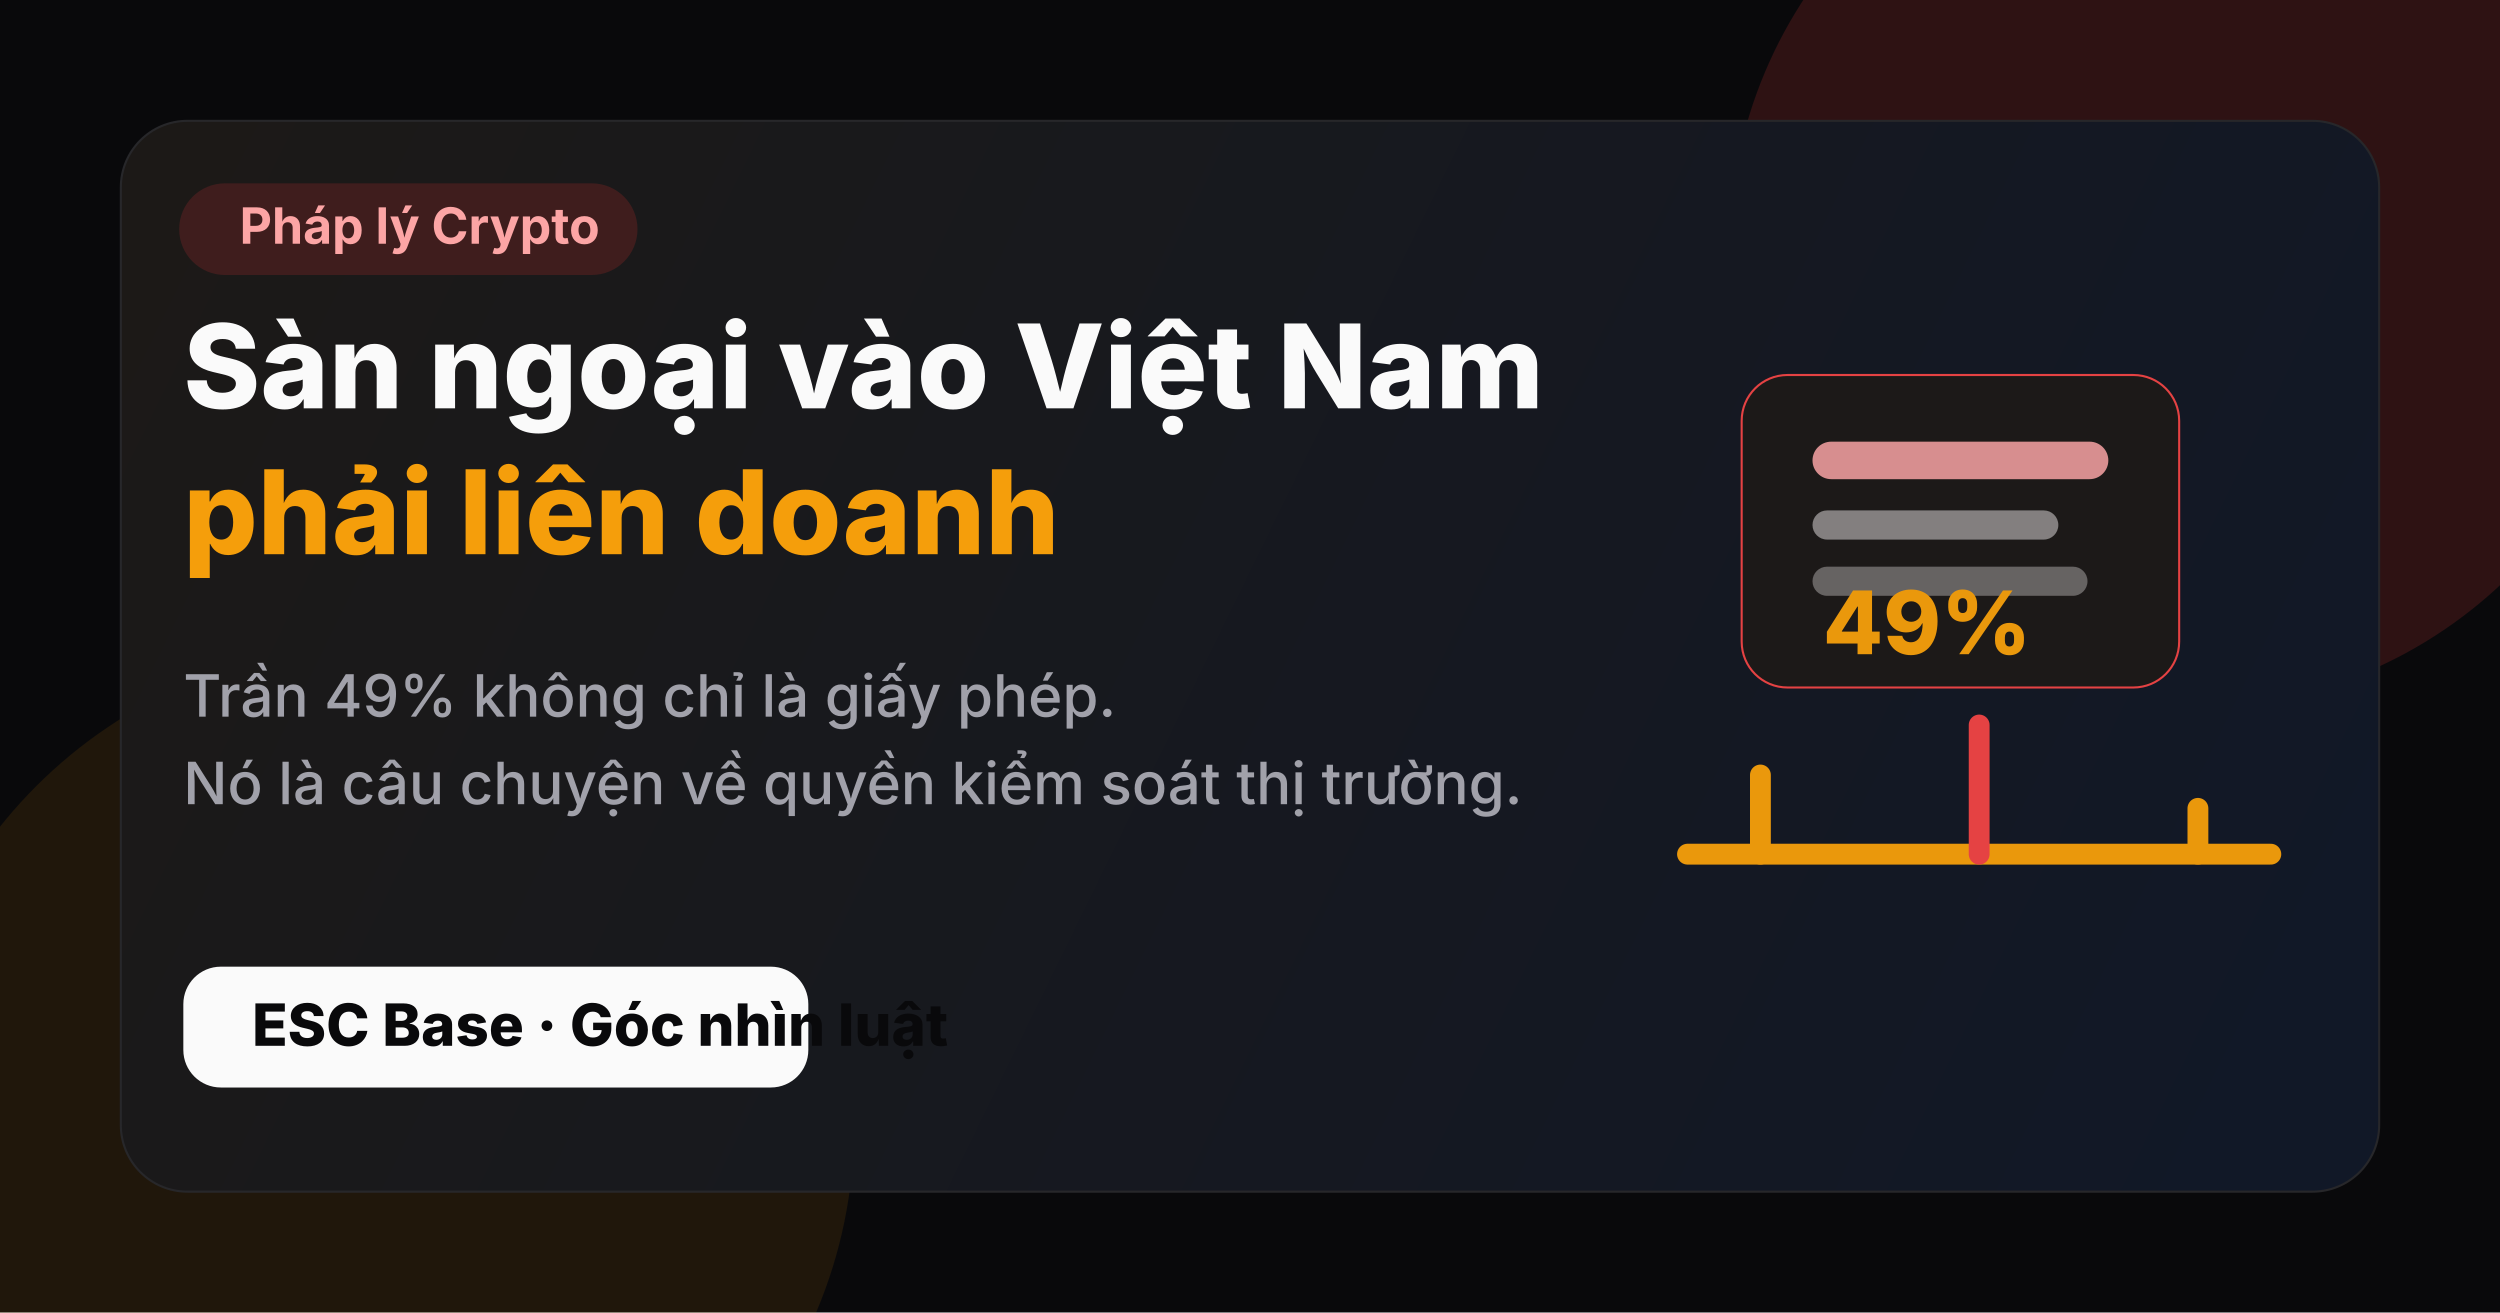
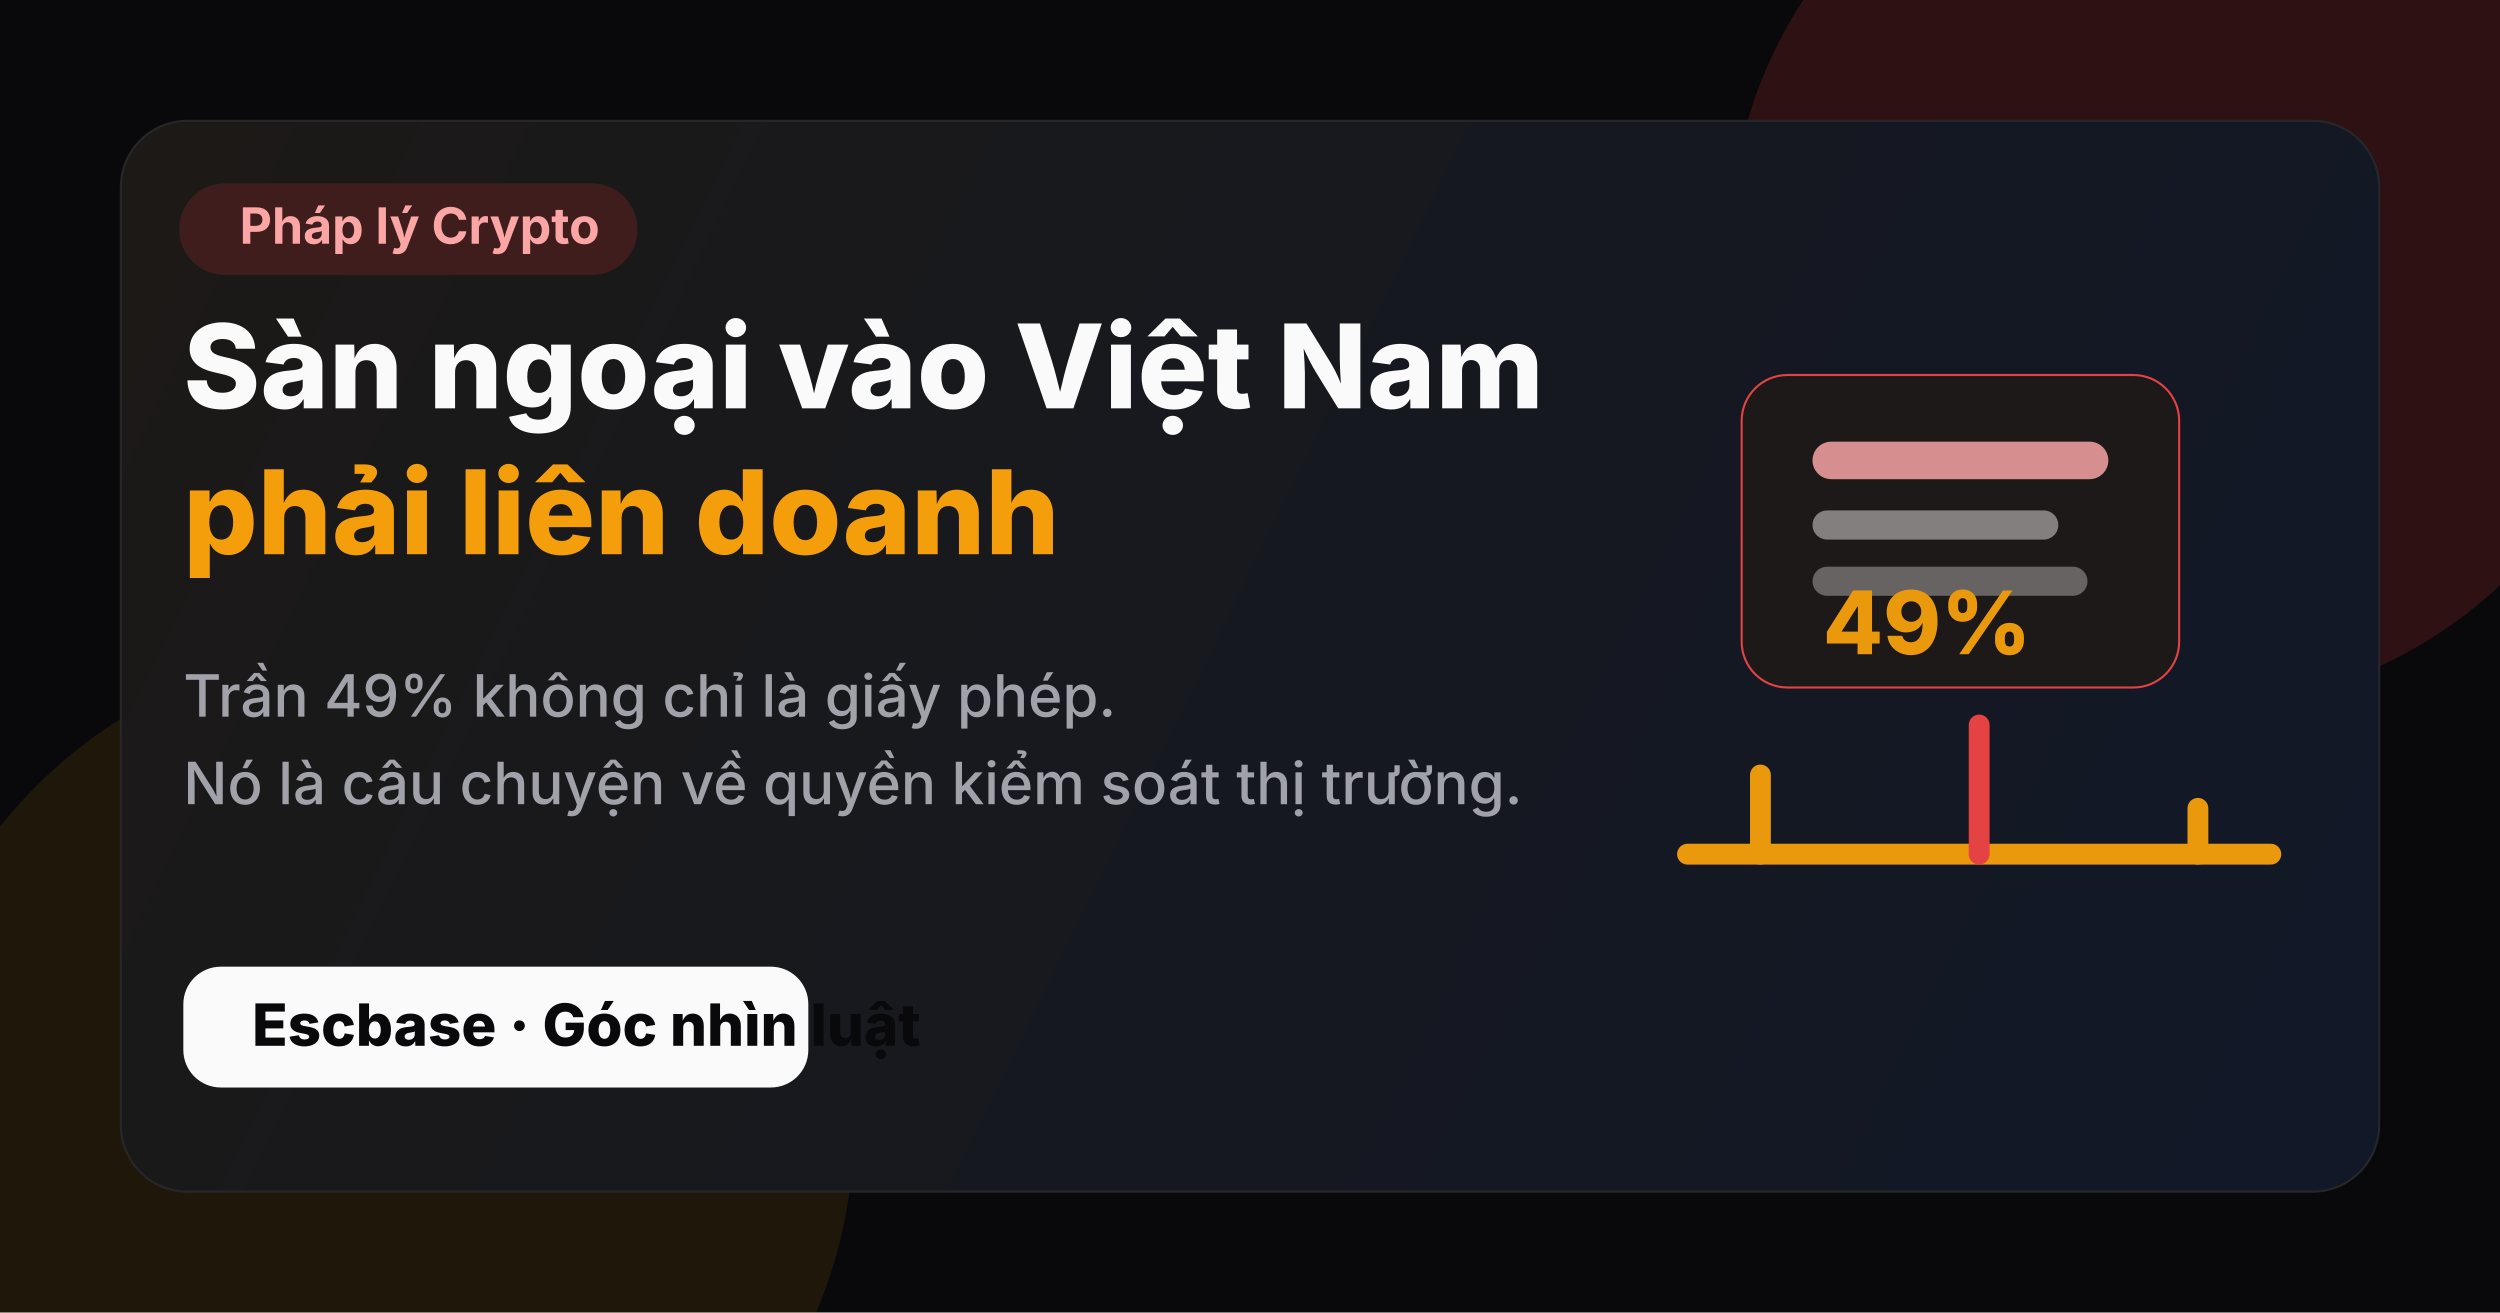
<svg xmlns="http://www.w3.org/2000/svg" width="1200" height="630" viewBox="0 0 1200 630" fill="none">
  <rect width="1200" height="630" fill="#09090B" />
  <circle cx="1050" cy="120" r="220" fill="#EF4444" fill-opacity="0.16" />
  <circle cx="180" cy="540" r="230" fill="#F59E0B" fill-opacity="0.1" />
  <rect x="58" y="58" width="1084" height="514" rx="32" fill="url(#g2)" stroke="#27272A" />
  <rect x="86" y="88" width="220" height="44" rx="22" fill="#3F1D1D" />
  <text x="115" y="117" fill="#FCA5A5" font-size="24" font-family="Inter, Arial, sans-serif" font-weight="700">Pháp lý Crypto</text>
  <text x="88" y="196" fill="#FAFAFA" font-size="56" font-family="Inter, Arial, sans-serif" font-weight="800">Sàn ngoại vào Việt Nam</text>
  <text x="88" y="266" fill="#F59E0B" font-size="56" font-family="Inter, Arial, sans-serif" font-weight="800">phải liên doanh</text>
  <text x="88" y="344" fill="#A1A1AA" font-size="28" font-family="Inter, Arial, sans-serif" font-weight="500">Trần 49% không chỉ là giấy phép.</text>
  <text x="88" y="386" fill="#A1A1AA" font-size="28" font-family="Inter, Arial, sans-serif" font-weight="500">Nó là câu chuyện về quyền kiểm soát thị trường.</text>
  <rect x="88" y="464" width="300" height="58" rx="18" fill="#FAFAFA" />
-   <text x="121" y="502" fill="#09090B" font-size="28" font-family="Inter, Arial, sans-serif" font-weight="800">ESC Base · Góc nhìn luật</text>
+   <text x="121" y="502" fill="#09090B" font-size="28" font-family="Inter, Arial, sans-serif" font-weight="800">Escbase · Góc nhìn luật</text>
  <g opacity="0.95">
    <rect x="836" y="180" width="210" height="150" rx="22" fill="#1C1917" stroke="#EF4444" />
    <rect x="870" y="212" width="142" height="18" rx="9" fill="#FCA5A5" fill-opacity="0.88" />
    <rect x="870" y="245" width="118" height="14" rx="7" fill="#D6D3D1" fill-opacity="0.58" />
    <rect x="870" y="272" width="132" height="14" rx="7" fill="#D6D3D1" fill-opacity="0.42" />
    <text x="875" y="314" fill="#F59E0B" font-size="42" font-family="Inter, Arial, sans-serif" font-weight="800">49%</text>
    <path d="M810 410H1090" stroke="#F59E0B" stroke-width="10" stroke-linecap="round" />
    <path d="M845 410V372" stroke="#F59E0B" stroke-width="10" stroke-linecap="round" />
    <path d="M950 410V348" stroke="#EF4444" stroke-width="10" stroke-linecap="round" />
    <path d="M1055 410V388" stroke="#F59E0B" stroke-width="10" stroke-linecap="round" />
  </g>
  <defs>
    <linearGradient id="g2" x1="80" y1="70" x2="1080" y2="560" gradientUnits="userSpaceOnUse">
      <stop stop-color="#1C1917" />
      <stop offset="1" stop-color="#111827" />
    </linearGradient>
  </defs>
</svg>
